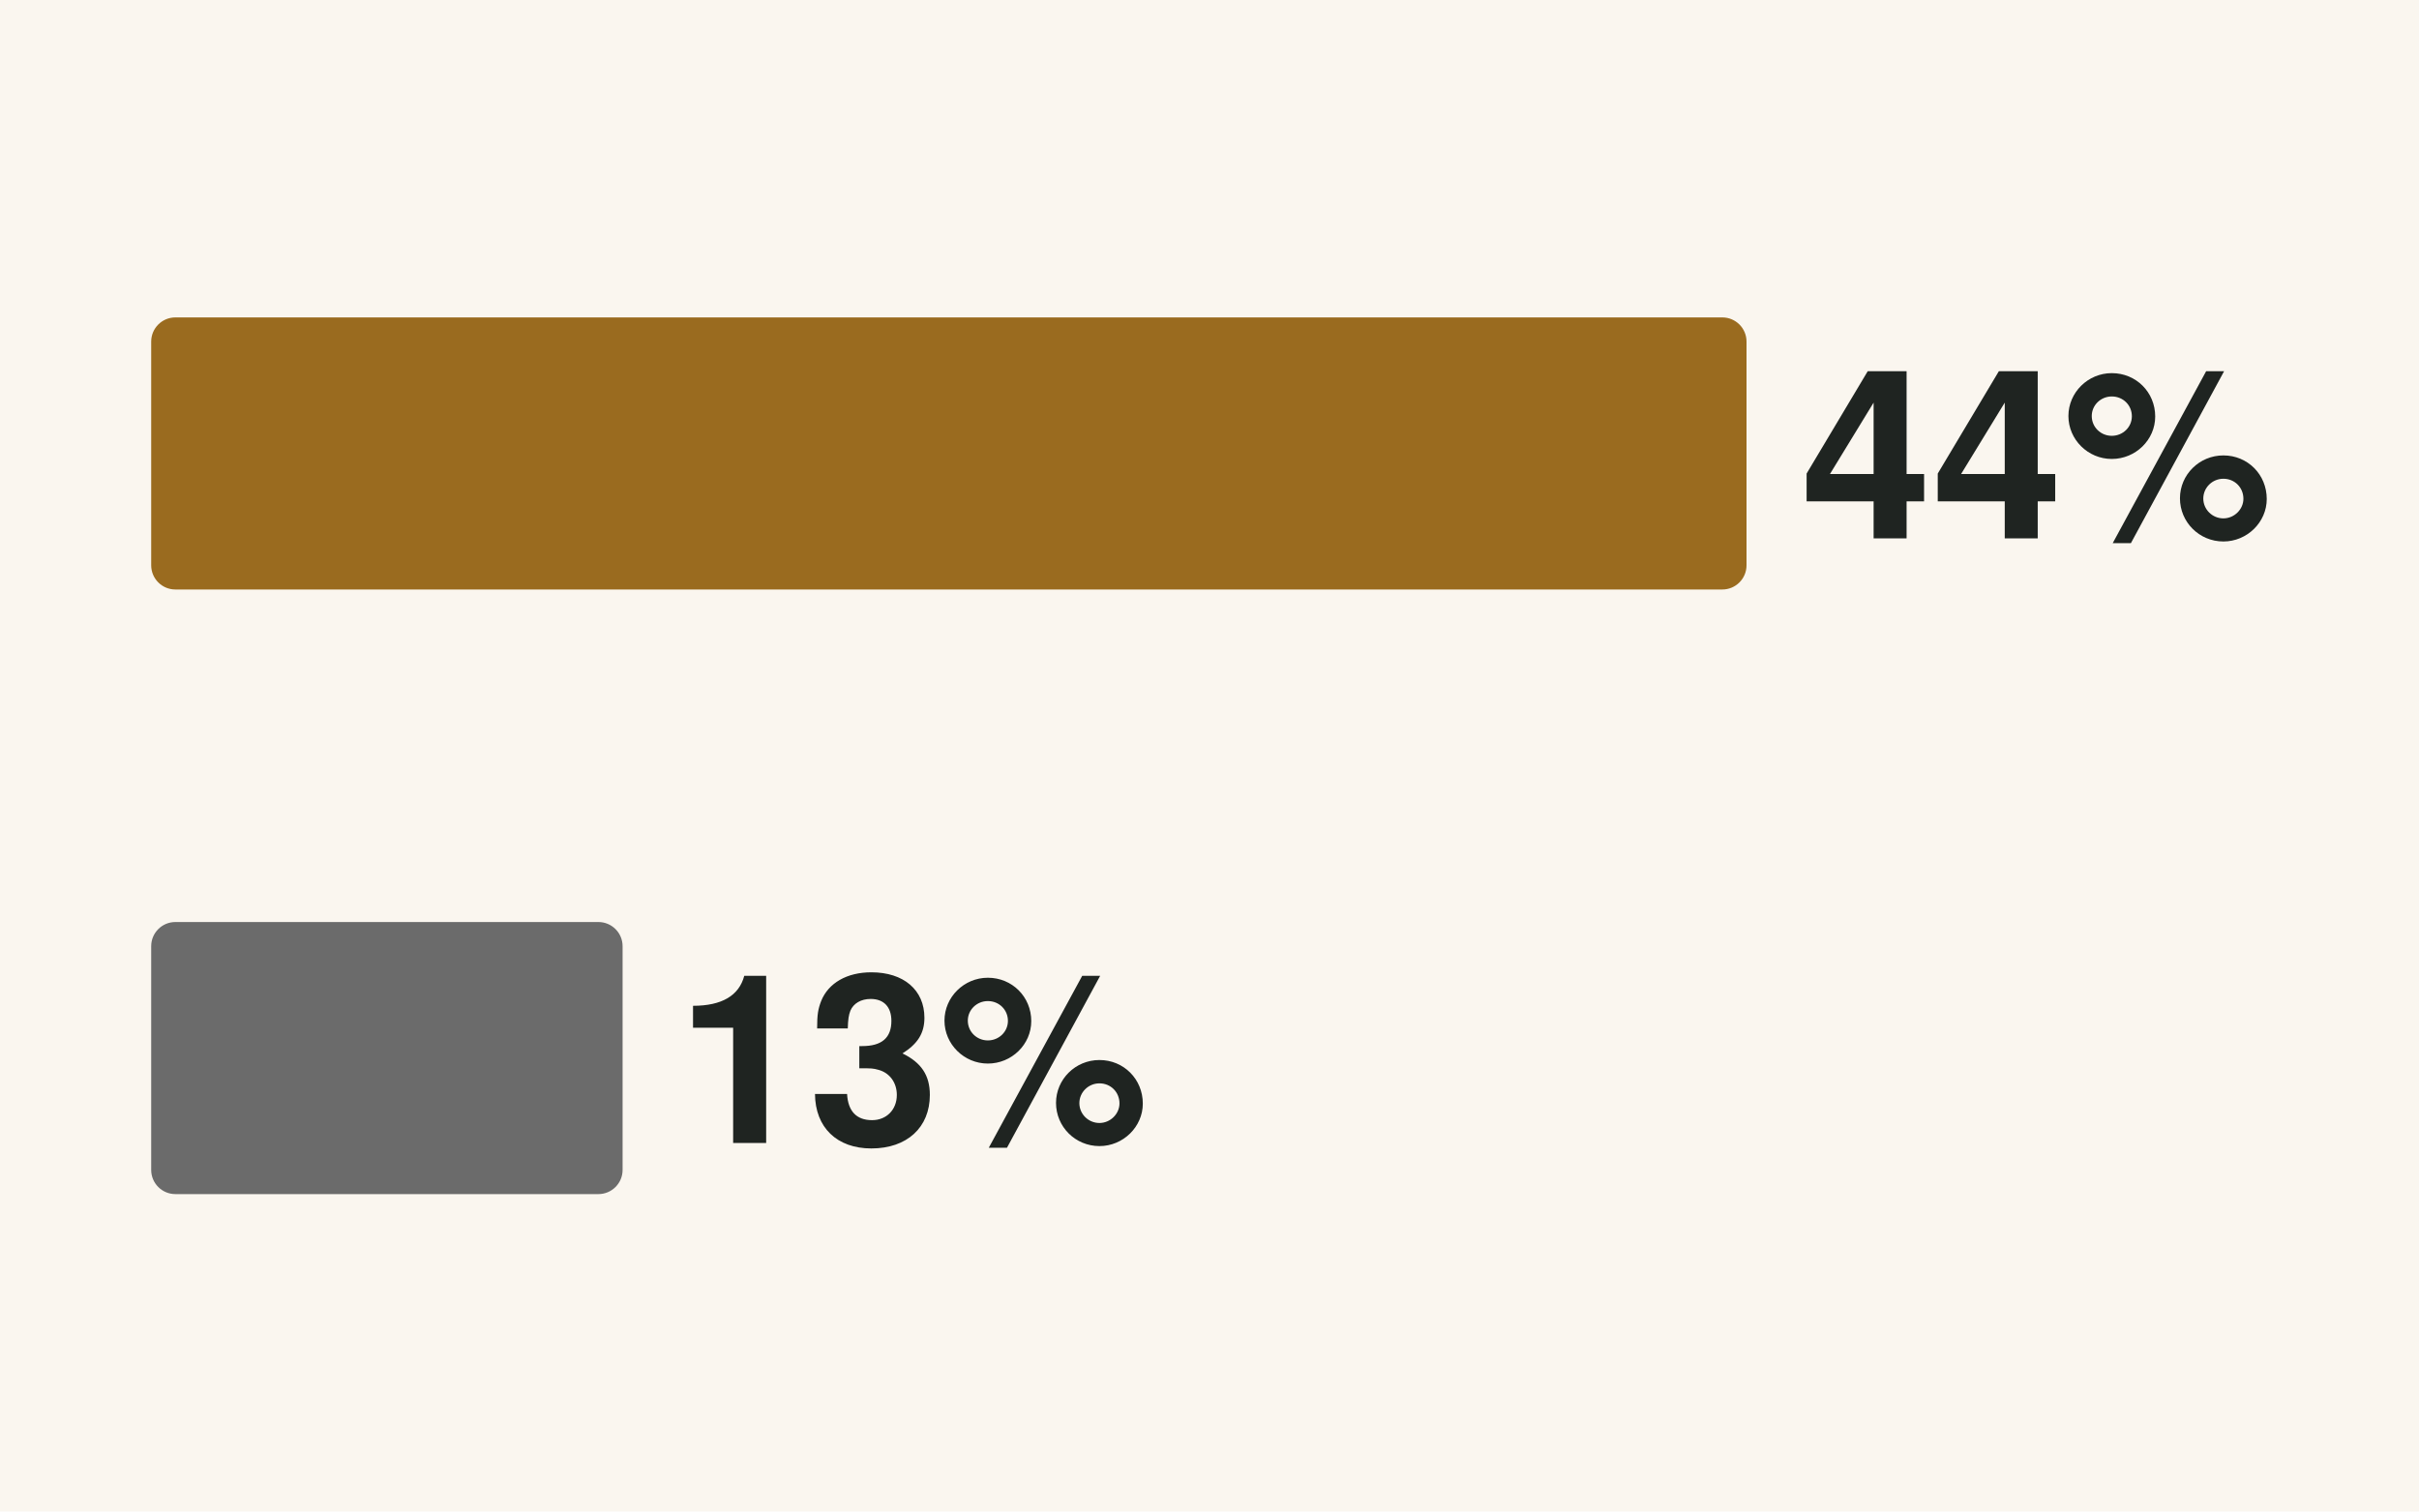
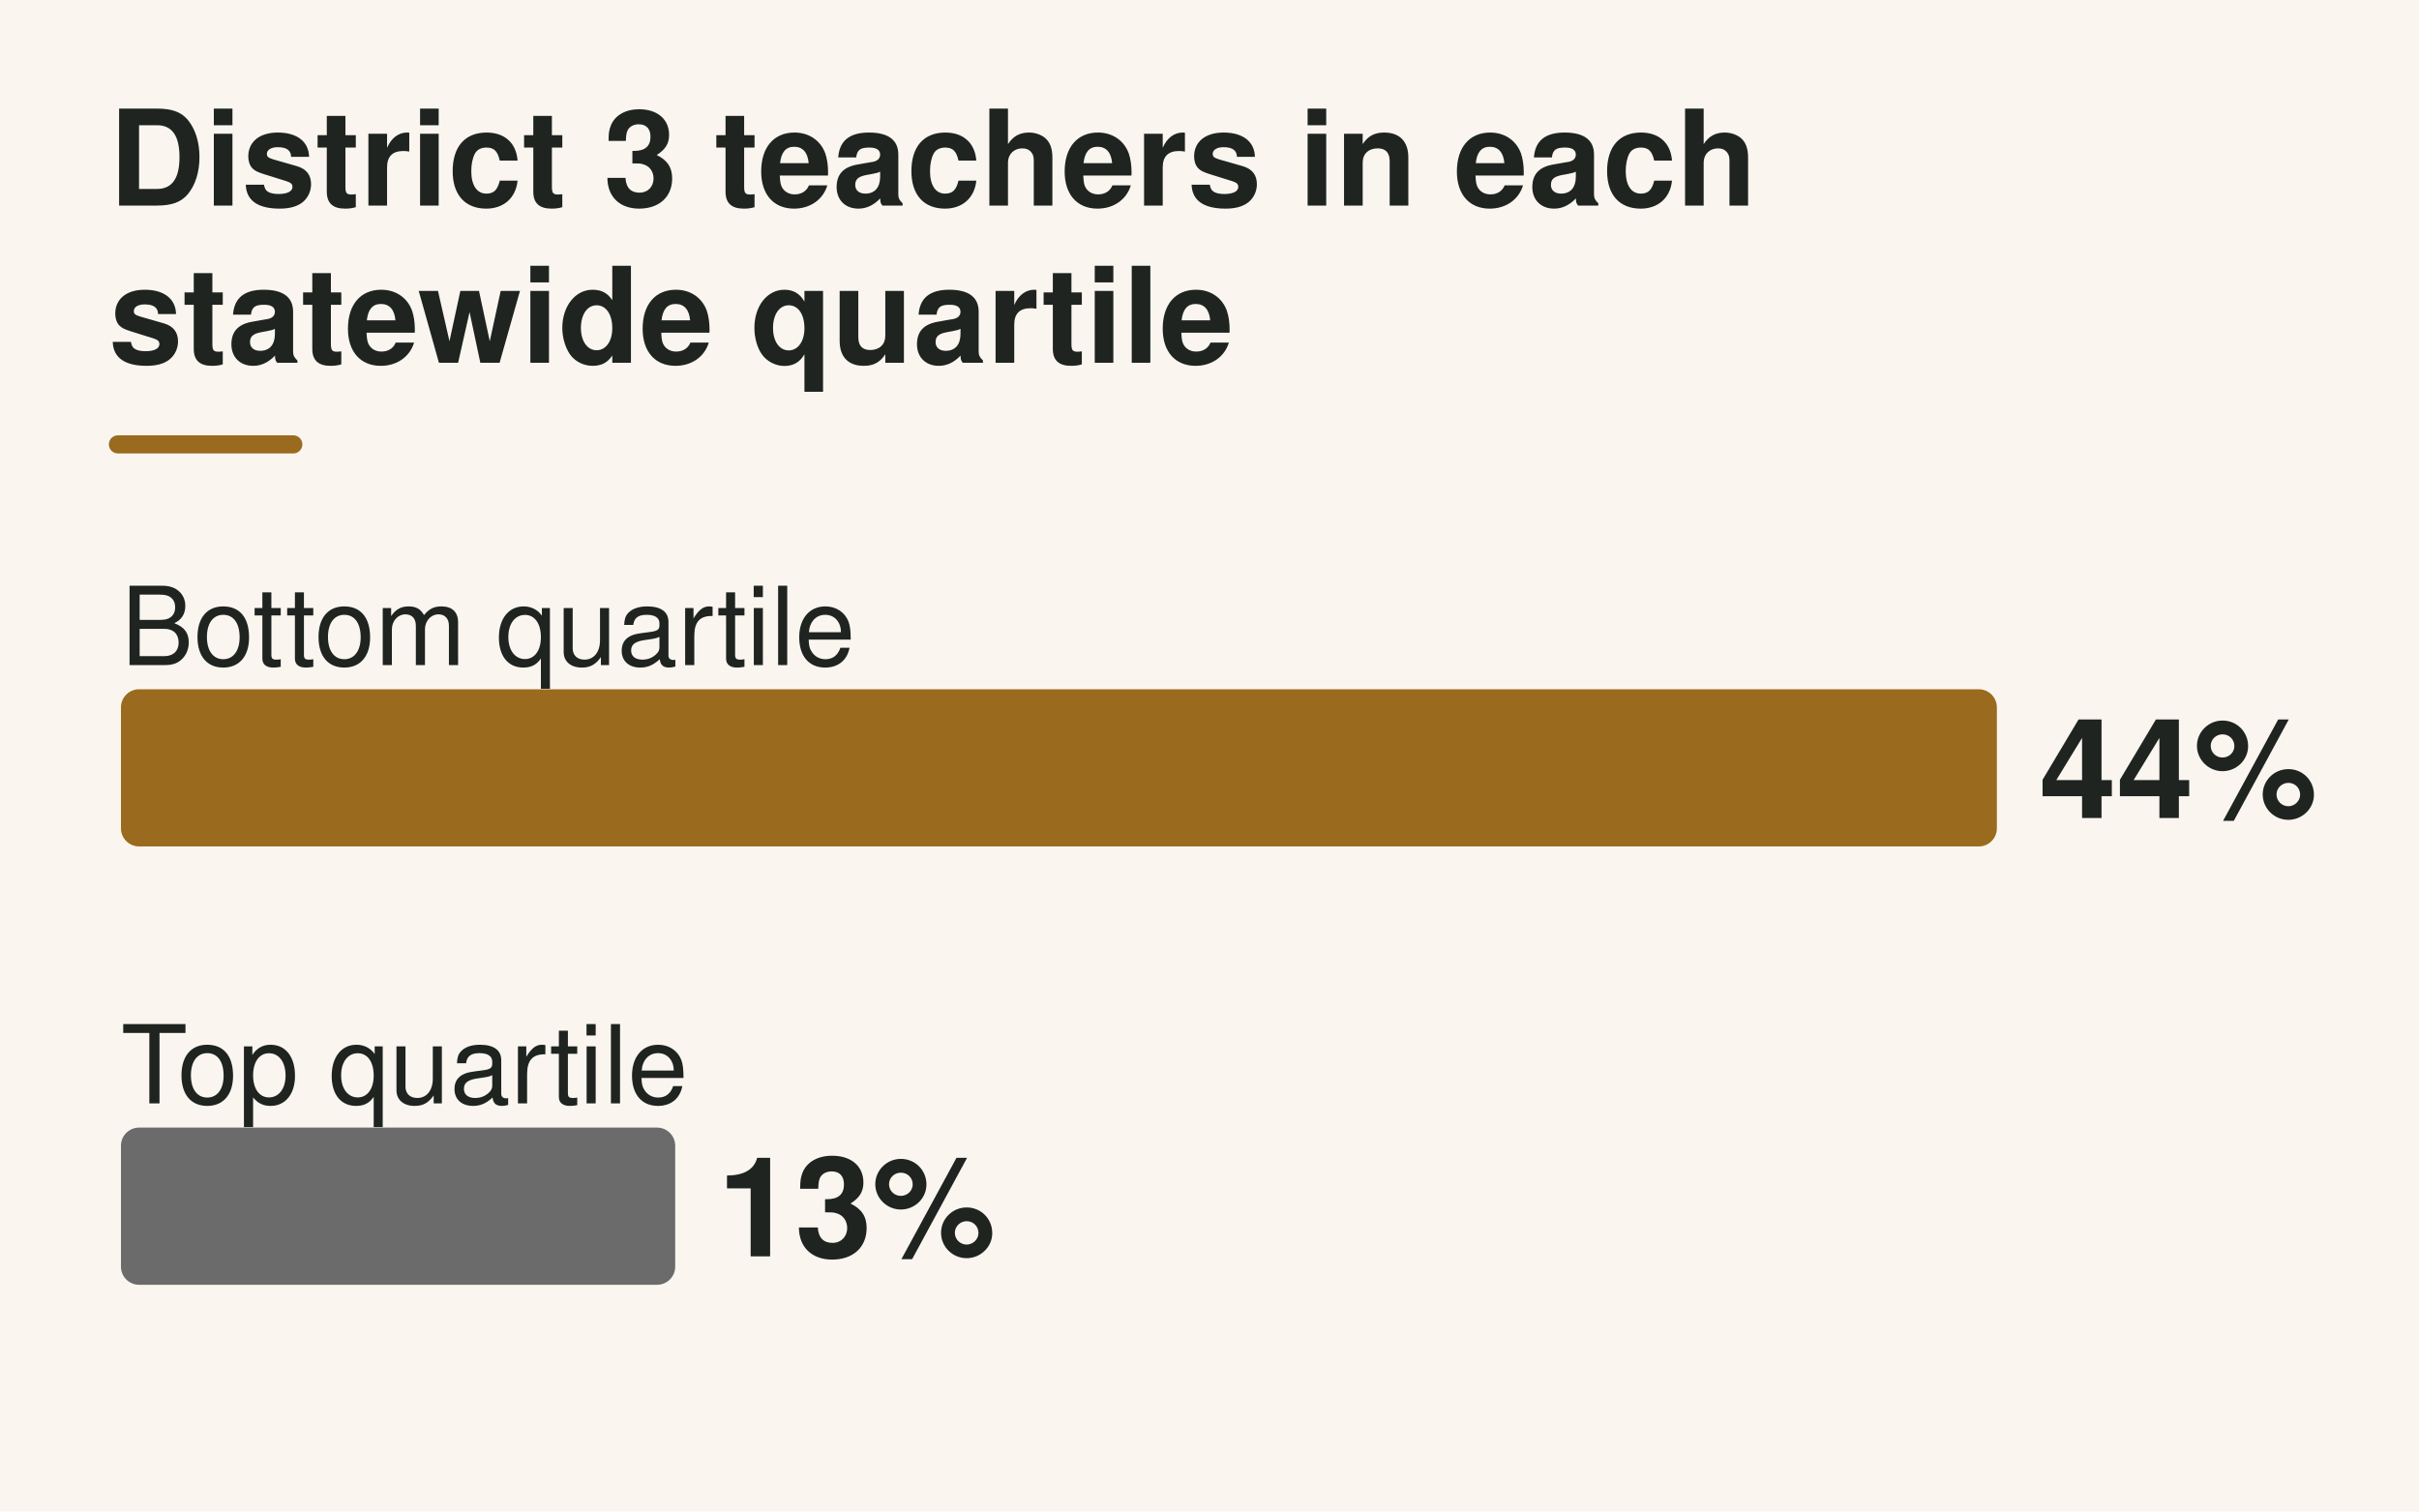
<svg xmlns="http://www.w3.org/2000/svg" viewBox="0 0 800 500" width="800" height="500" role="img">
  <rect width="800" height="500" fill="#FAF6EF" />
-   <rect x="50" y="105.0" width="527.6" height="90.0" rx="8" fill="#9A6B1F" />
-   <text x="595.6" y="178.1" font-family="'Helvetica Neue', Helvetica, Arial, sans-serif" font-size="78" font-weight="700" fill="#1F2421">44%</text>
-   <rect x="50" y="305.0" width="155.9" height="90.0" rx="8" fill="#6B6B6B" />
-   <text x="223.9" y="378.1" font-family="'Helvetica Neue', Helvetica, Arial, sans-serif" font-size="78" font-weight="700" fill="#1F2421">13%</text>
+   <text x="36" y="68" font-family="'Helvetica Neue', Helvetica, Arial, sans-serif" font-size="44" font-weight="700" fill="#1F2421">District 3 teachers in each</text>
+   <text x="36" y="120" font-family="'Helvetica Neue', Helvetica, Arial, sans-serif" font-size="44" font-weight="700" fill="#1F2421">statewide quartile</text>
+   <rect x="36" y="144" width="64" height="6" rx="3" fill="#9A6B1F" />
+   <text x="40" y="220" font-family="'Helvetica Neue', Helvetica, Arial, sans-serif" font-size="36" fill="#1F2421">Bottom quartile</text>
+   <rect x="40" y="228.0" width="620.4" height="52.0" rx="6" fill="#9A6B1F" />
+   <text x="674.4" y="270.6" font-family="'Helvetica Neue', Helvetica, Arial, sans-serif" font-size="46" font-weight="700" fill="#1F2421">44%</text>
+   <text x="40" y="365" font-family="'Helvetica Neue', Helvetica, Arial, sans-serif" font-size="36" fill="#1F2421">Top quartile</text>
+   <rect x="40" y="373.0" width="183.3" height="52.0" rx="6" fill="#6B6B6B" />
+   <text x="237.3" y="415.6" font-family="'Helvetica Neue', Helvetica, Arial, sans-serif" font-size="46" font-weight="700" fill="#1F2421">13%</text>
</svg>
